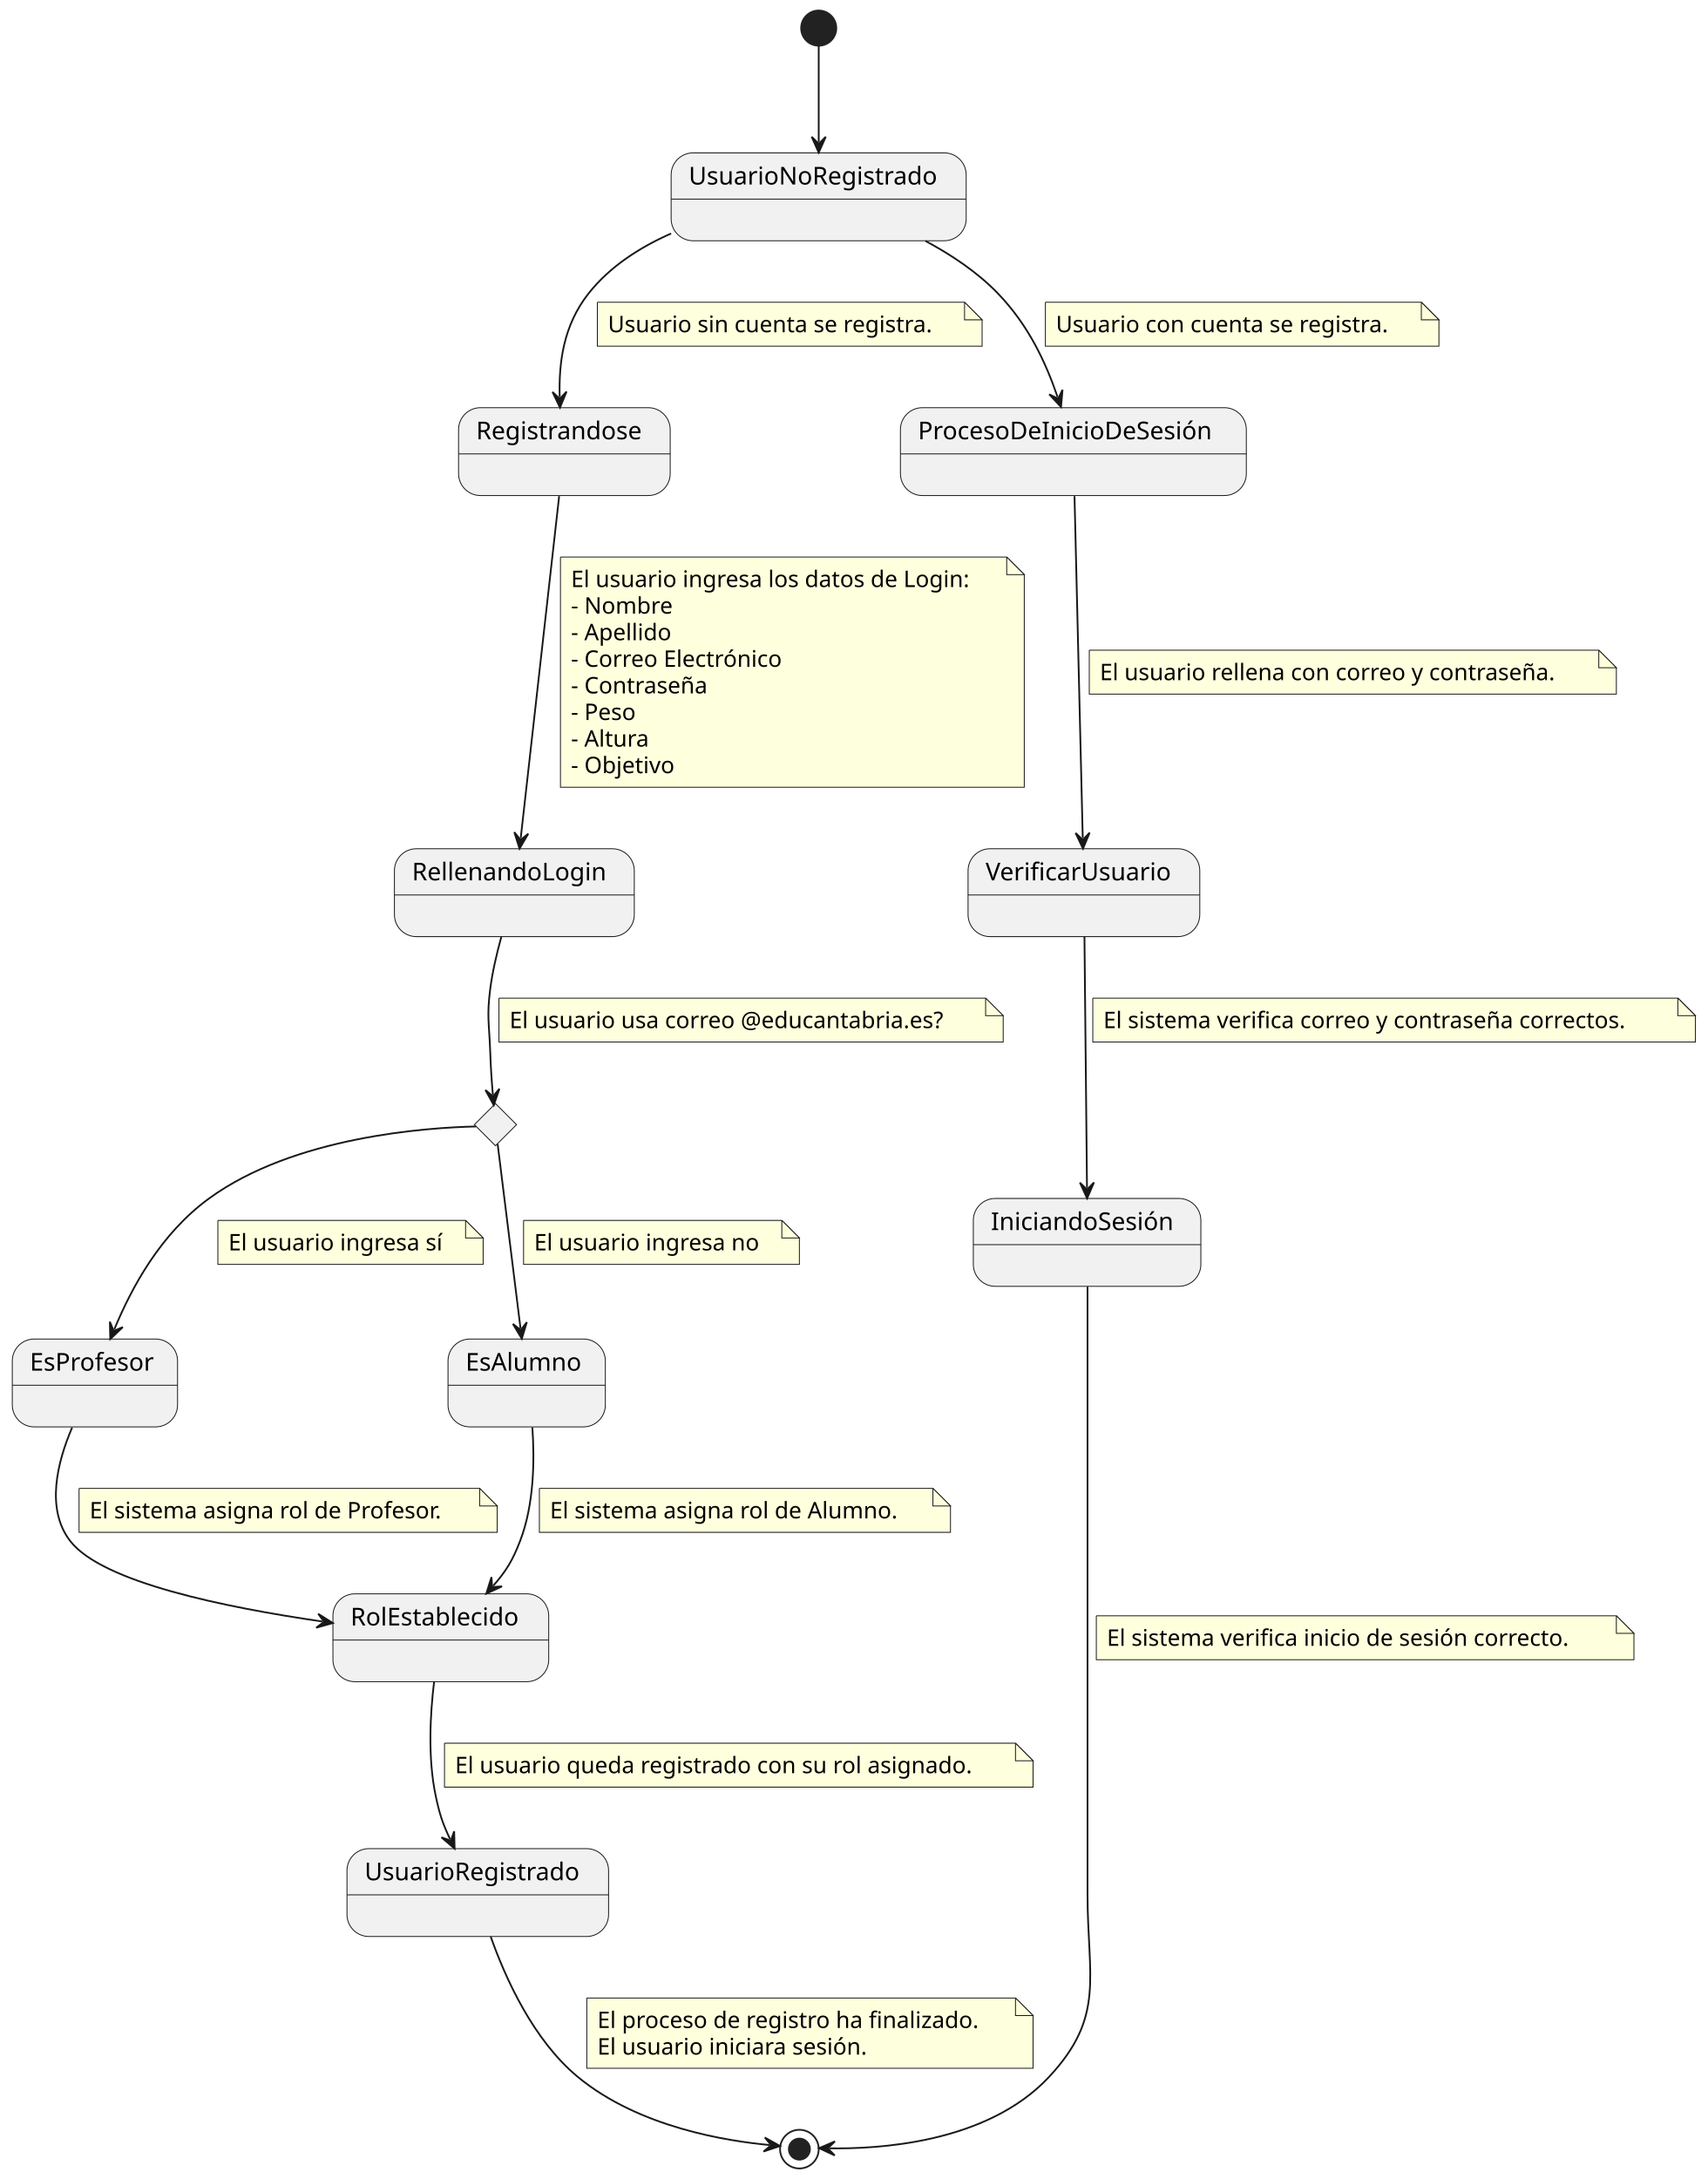
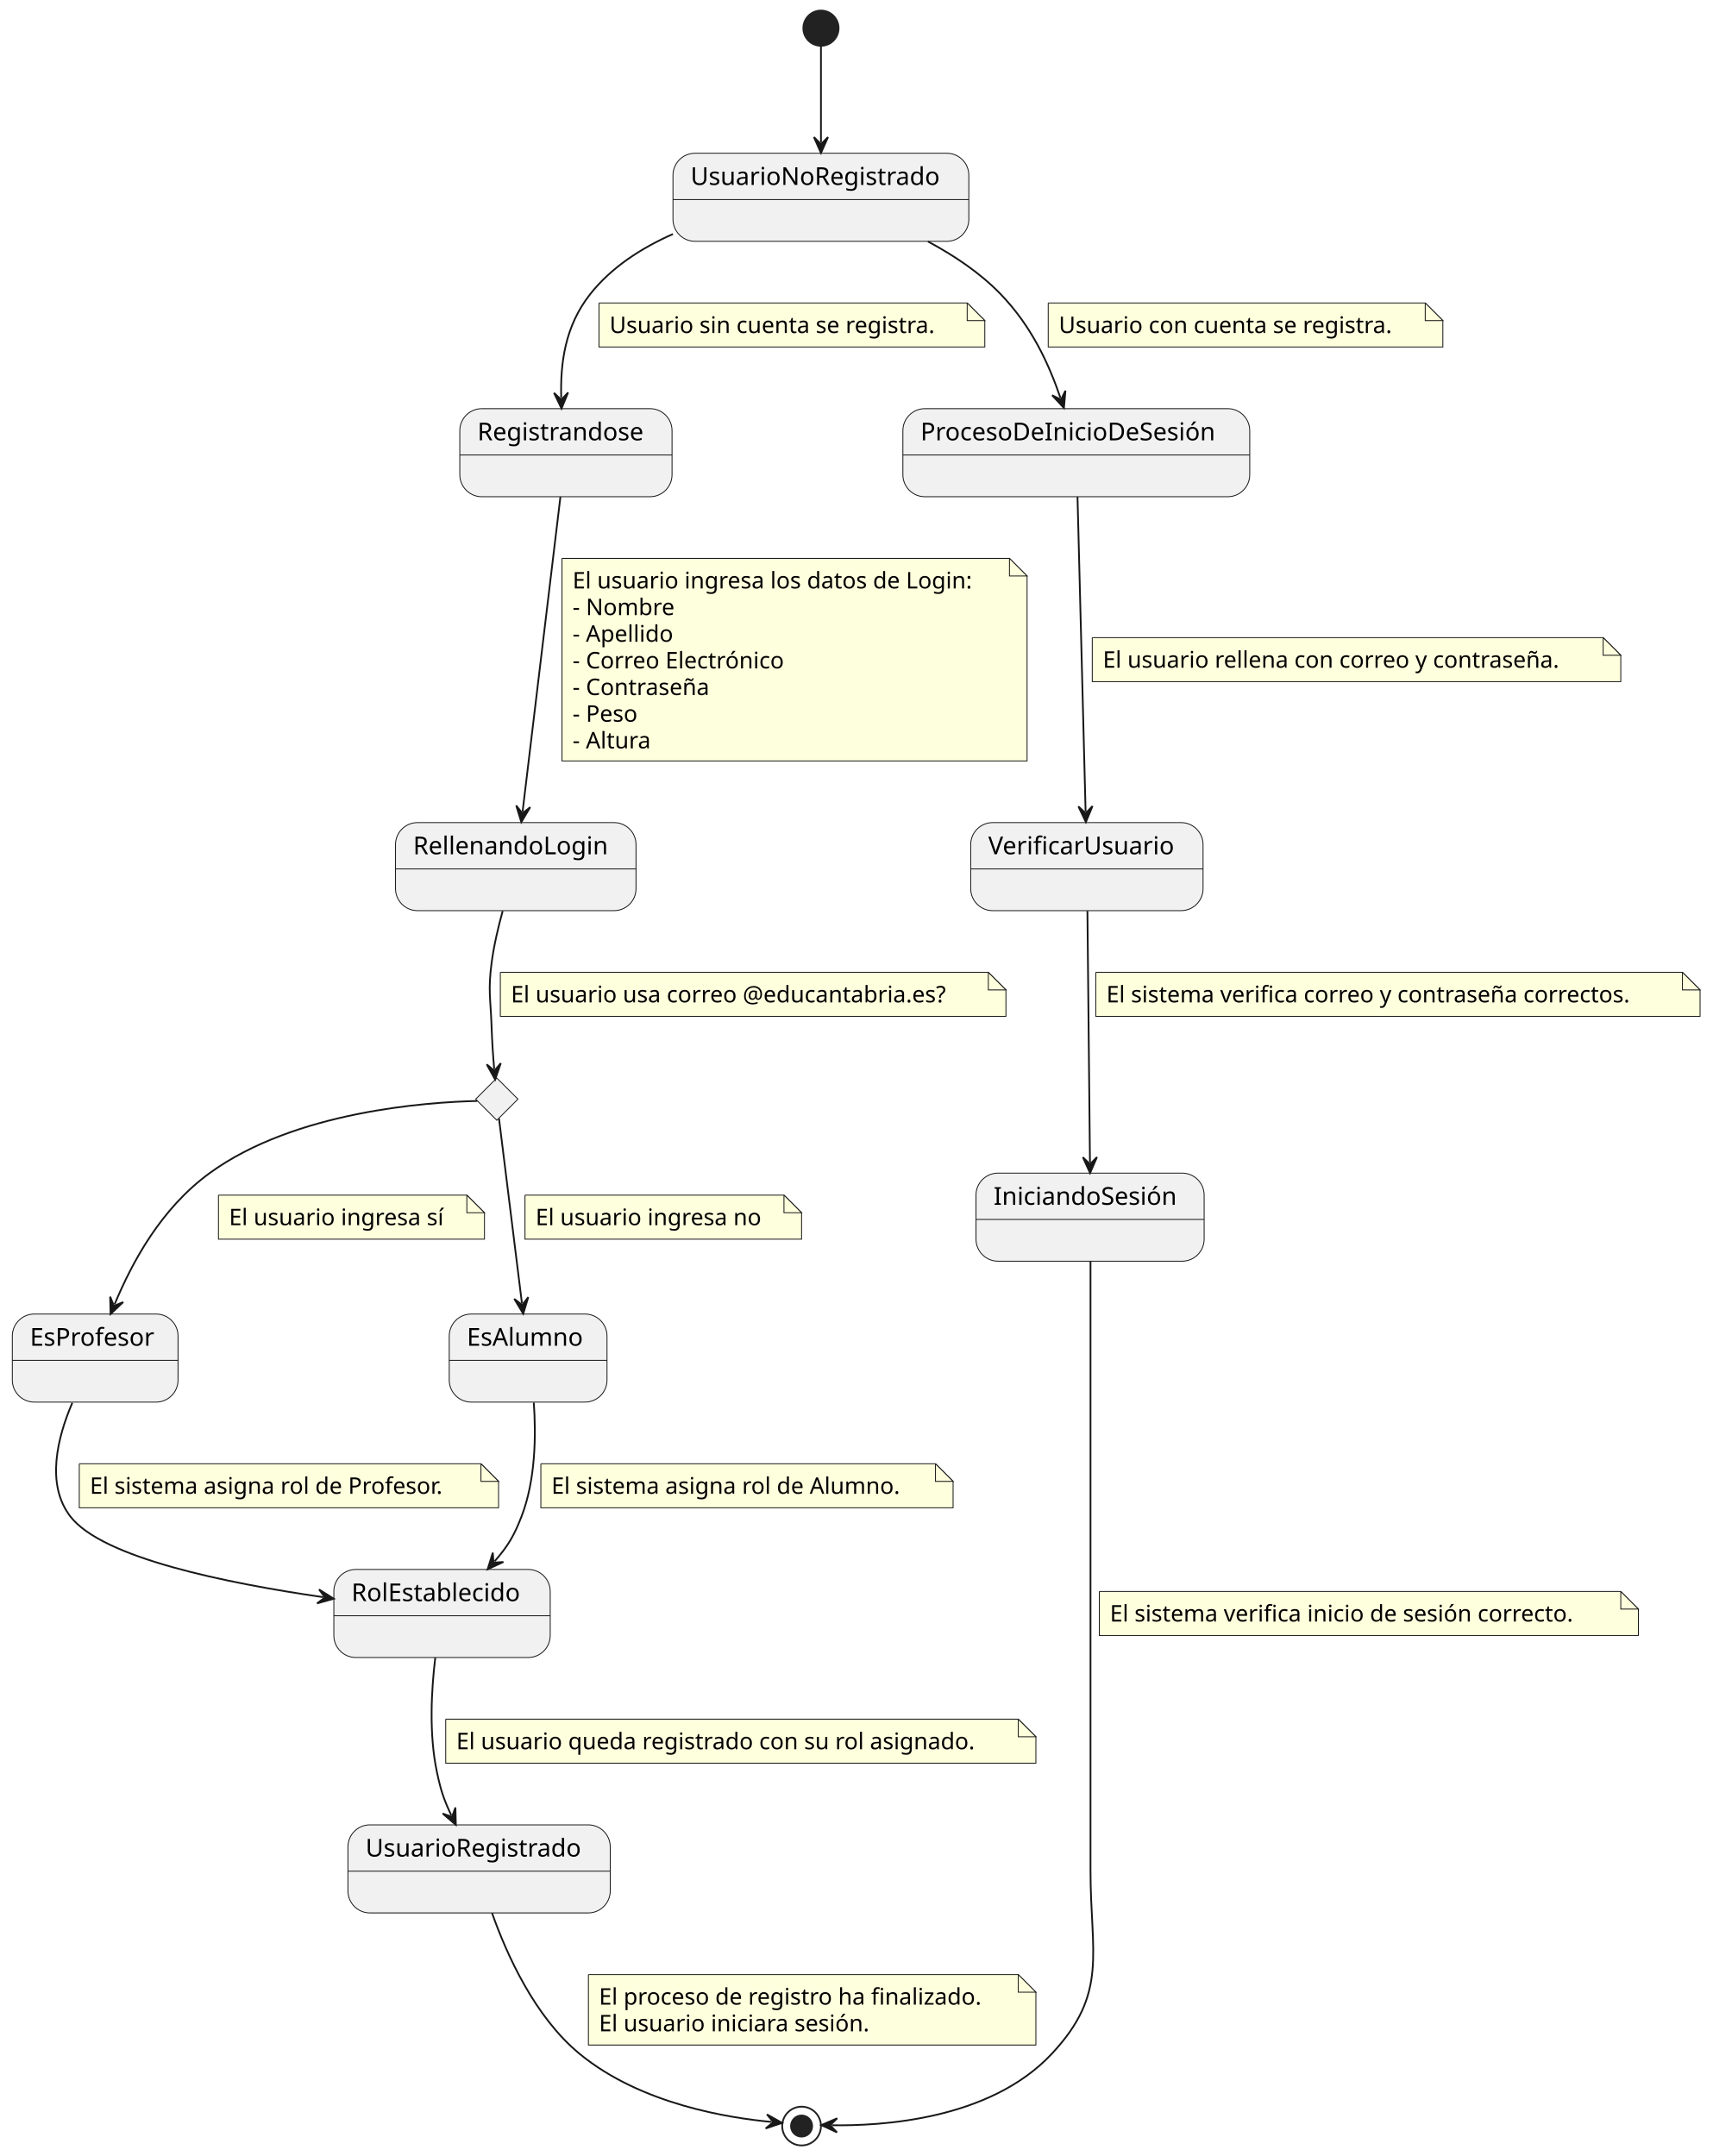
- <svg xmlns="http://www.w3.org/2000/svg" contentStyleType="text/css" height="1240px" preserveAspectRatio="none" style="width:972px;height:1240px;background:#FFFFFF;" version="1.1" viewBox="0 0 972 1240" width="972px" zoomAndPan="magnify">
+ <svg xmlns="http://www.w3.org/2000/svg" contentStyleType="text/css" height="1224px" preserveAspectRatio="none" style="width:972px;height:1224px;background:#FFFFFF;" version="1.1" viewBox="0 0 972 1224" width="972px" zoomAndPan="magnify">
  <defs />
  <g>
    <g id="elem_rombo">
-       <polygon fill="#F1F1F1" points="282,628,294,640,282,652,270,640,282,628" style="stroke:#181818;stroke-width:0.5;" />
+       <polygon fill="#F1F1F1" points="282,612,294,624,282,636,270,624,282,612" style="stroke:#181818;stroke-width:0.5;" />
    </g>
    <ellipse cx="466" cy="16" fill="#222222" rx="10" ry="10" style="stroke:#222222;stroke-width:1;" />
    <g id="UsuarioNoRegistrado">
      <rect fill="#F1F1F1" height="50" rx="12.5" ry="12.5" style="stroke:#181818;stroke-width:0.5;" width="167.93" x="382" y="87" />
      <line style="stroke:#181818;stroke-width:0.5;" x1="382" x2="549.93" y1="113.297" y2="113.297" />
      <text fill="#000000" font-family="sans-serif" font-size="14" lengthAdjust="spacing" textLength="147.93" x="392" y="104.995">UsuarioNoRegistrado</text>
    </g>
    <g id="Registrandose">
      <rect fill="#F1F1F1" height="50" rx="12.5" ry="12.5" style="stroke:#181818;stroke-width:0.5;" width="120.468" x="261" y="232" />
      <line style="stroke:#181818;stroke-width:0.5;" x1="261" x2="381.468" y1="258.297" y2="258.297" />
      <text fill="#000000" font-family="sans-serif" font-size="14" lengthAdjust="spacing" textLength="100.468" x="271" y="249.995">Registrandose</text>
    </g>
    <g id="ProcesoDeInicioDeSesión">
      <rect fill="#F1F1F1" height="50" rx="12.5" ry="12.5" style="stroke:#181818;stroke-width:0.5;" width="196.887" x="512.5" y="232" />
      <line style="stroke:#181818;stroke-width:0.5;" x1="512.5" x2="709.387" y1="258.297" y2="258.297" />
      <text fill="#000000" font-family="sans-serif" font-size="14" lengthAdjust="spacing" textLength="176.887" x="522.5" y="249.995">ProcesoDeInicioDeSesión</text>
    </g>
    <g id="RellenandoLogin">
-       <rect fill="#F1F1F1" height="50" rx="12.5" ry="12.5" style="stroke:#181818;stroke-width:0.5;" width="136.525" x="224.5" y="483" />
-       <line style="stroke:#181818;stroke-width:0.5;" x1="224.5" x2="361.025" y1="509.297" y2="509.297" />
-       <text fill="#000000" font-family="sans-serif" font-size="14" lengthAdjust="spacing" textLength="116.525" x="234.5" y="500.995">RellenandoLogin</text>
+       <rect fill="#F1F1F1" height="50" rx="12.5" ry="12.5" style="stroke:#181818;stroke-width:0.5;" width="136.525" x="224.5" y="467" />
+       <line style="stroke:#181818;stroke-width:0.5;" x1="224.5" x2="361.025" y1="493.297" y2="493.297" />
+       <text fill="#000000" font-family="sans-serif" font-size="14" lengthAdjust="spacing" textLength="116.525" x="234.5" y="484.995">RellenandoLogin</text>
    </g>
    <g id="EsProfesor">
-       <rect fill="#F1F1F1" height="50" rx="12.5" ry="12.5" style="stroke:#181818;stroke-width:0.5;" width="94.061" x="7" y="762" />
-       <line style="stroke:#181818;stroke-width:0.5;" x1="7" x2="101.061" y1="788.297" y2="788.297" />
-       <text fill="#000000" font-family="sans-serif" font-size="14" lengthAdjust="spacing" textLength="74.061" x="17" y="779.995">EsProfesor</text>
+       <rect fill="#F1F1F1" height="50" rx="12.5" ry="12.5" style="stroke:#181818;stroke-width:0.5;" width="94.061" x="7" y="746" />
+       <line style="stroke:#181818;stroke-width:0.5;" x1="7" x2="101.061" y1="772.297" y2="772.297" />
+       <text fill="#000000" font-family="sans-serif" font-size="14" lengthAdjust="spacing" textLength="74.061" x="17" y="763.995">EsProfesor</text>
    </g>
    <g id="EsAlumno">
-       <rect fill="#F1F1F1" height="50" rx="12.5" ry="12.5" style="stroke:#181818;stroke-width:0.5;" width="89.556" x="255" y="762" />
-       <line style="stroke:#181818;stroke-width:0.5;" x1="255" x2="344.556" y1="788.297" y2="788.297" />
-       <text fill="#000000" font-family="sans-serif" font-size="14" lengthAdjust="spacing" textLength="69.556" x="265" y="779.995">EsAlumno</text>
+       <rect fill="#F1F1F1" height="50" rx="12.5" ry="12.5" style="stroke:#181818;stroke-width:0.5;" width="89.556" x="255" y="746" />
+       <line style="stroke:#181818;stroke-width:0.5;" x1="255" x2="344.556" y1="772.297" y2="772.297" />
+       <text fill="#000000" font-family="sans-serif" font-size="14" lengthAdjust="spacing" textLength="69.556" x="265" y="763.995">EsAlumno</text>
    </g>
    <g id="RolEstablecido">
-       <rect fill="#F1F1F1" height="50" rx="12.5" ry="12.5" style="stroke:#181818;stroke-width:0.5;" width="122.819" x="189.5" y="907" />
-       <line style="stroke:#181818;stroke-width:0.5;" x1="189.5" x2="312.319" y1="933.297" y2="933.297" />
-       <text fill="#000000" font-family="sans-serif" font-size="14" lengthAdjust="spacing" textLength="102.819" x="199.5" y="924.995">RolEstablecido</text>
+       <rect fill="#F1F1F1" height="50" rx="12.5" ry="12.5" style="stroke:#181818;stroke-width:0.5;" width="122.819" x="189.5" y="891" />
+       <line style="stroke:#181818;stroke-width:0.5;" x1="189.5" x2="312.319" y1="917.297" y2="917.297" />
+       <text fill="#000000" font-family="sans-serif" font-size="14" lengthAdjust="spacing" textLength="102.819" x="199.5" y="908.995">RolEstablecido</text>
    </g>
    <g id="UsuarioRegistrado">
-       <rect fill="#F1F1F1" height="50" rx="12.5" ry="12.5" style="stroke:#181818;stroke-width:0.5;" width="148.892" x="197.5" y="1052" />
-       <line style="stroke:#181818;stroke-width:0.5;" x1="197.5" x2="346.392" y1="1078.297" y2="1078.297" />
-       <text fill="#000000" font-family="sans-serif" font-size="14" lengthAdjust="spacing" textLength="128.892" x="207.5" y="1069.995">UsuarioRegistrado</text>
+       <rect fill="#F1F1F1" height="50" rx="12.5" ry="12.5" style="stroke:#181818;stroke-width:0.5;" width="148.892" x="197.5" y="1036" />
+       <line style="stroke:#181818;stroke-width:0.5;" x1="197.5" x2="346.392" y1="1062.297" y2="1062.297" />
+       <text fill="#000000" font-family="sans-serif" font-size="14" lengthAdjust="spacing" textLength="128.892" x="207.5" y="1053.995">UsuarioRegistrado</text>
    </g>
    <g id="VerificarUsuario">
-       <rect fill="#F1F1F1" height="50" rx="12.5" ry="12.5" style="stroke:#181818;stroke-width:0.5;" width="131.891" x="551" y="483" />
-       <line style="stroke:#181818;stroke-width:0.5;" x1="551" x2="682.891" y1="509.297" y2="509.297" />
-       <text fill="#000000" font-family="sans-serif" font-size="14" lengthAdjust="spacing" textLength="111.891" x="561" y="500.995">VerificarUsuario</text>
+       <rect fill="#F1F1F1" height="50" rx="12.5" ry="12.5" style="stroke:#181818;stroke-width:0.5;" width="131.891" x="551" y="467" />
+       <line style="stroke:#181818;stroke-width:0.5;" x1="551" x2="682.891" y1="493.297" y2="493.297" />
+       <text fill="#000000" font-family="sans-serif" font-size="14" lengthAdjust="spacing" textLength="111.891" x="561" y="484.995">VerificarUsuario</text>
    </g>
    <g id="IniciandoSesión">
-       <rect fill="#F1F1F1" height="50" rx="12.5" ry="12.5" style="stroke:#181818;stroke-width:0.5;" width="129.505" x="554" y="682" />
-       <line style="stroke:#181818;stroke-width:0.5;" x1="554" x2="683.505" y1="708.297" y2="708.297" />
-       <text fill="#000000" font-family="sans-serif" font-size="14" lengthAdjust="spacing" textLength="109.505" x="564" y="699.995">IniciandoSesión</text>
+       <rect fill="#F1F1F1" height="50" rx="12.5" ry="12.5" style="stroke:#181818;stroke-width:0.5;" width="129.505" x="554" y="666" />
+       <line style="stroke:#181818;stroke-width:0.5;" x1="554" x2="683.505" y1="692.297" y2="692.297" />
+       <text fill="#000000" font-family="sans-serif" font-size="14" lengthAdjust="spacing" textLength="109.505" x="564" y="683.995">IniciandoSesión</text>
    </g>
-     <ellipse cx="455" cy="1223" fill="none" rx="11" ry="11" style="stroke:#222222;stroke-width:1;" />
-     <ellipse cx="455" cy="1223" fill="#222222" rx="6" ry="6" style="stroke:#222222;stroke-width:1;" />
+     <ellipse cx="455" cy="1207" fill="none" rx="11" ry="11" style="stroke:#222222;stroke-width:1;" />
+     <ellipse cx="455" cy="1207" fill="#222222" rx="6" ry="6" style="stroke:#222222;stroke-width:1;" />
    <g id="link_*start*_UsuarioNoRegistrado">
      <path d="M466,26.01 C466,39.89 466,60.97 466,80.84 " fill="none" id="*start*-to-UsuarioNoRegistrado" style="stroke:#181818;stroke-width:1;" />
      <polygon fill="#181818" points="466,86.84,470,77.84,466,81.84,462,77.84,466,86.84" style="stroke:#181818;stroke-width:1;" />
    </g>
    <g id="link_UsuarioNoRegistrado_Registrandose">
      <path d="M381.99,132.87 C364.12,140.76 347.04,151.74 335,167 C320.57,185.3 318.024,206.452 318.564,225.942 " fill="none" id="UsuarioNoRegistrado-to-Registrandose" style="stroke:#181818;stroke-width:1;" />
      <polygon fill="#181818" points="318.73,231.94,322.479,222.833,318.591,226.942,314.482,223.054,318.73,231.94" style="stroke:#181818;stroke-width:1;" />
      <path d="M340,172 L340,197 L559,197 L559,182 L549,172 L340,172 " fill="#FEFFDD" style="stroke:#181818;stroke-width:0.5;" />
      <path d="M549,172 L549,182 L559,182 L549,172 " fill="#FEFFDD" style="stroke:#181818;stroke-width:0.5;" />
      <text fill="#000000" font-family="sans-serif" font-size="13" lengthAdjust="spacing" textLength="198.536" x="346" y="189.067">Usuario sin cuenta se registra.</text>
    </g>
    <g id="link_UsuarioNoRegistrado_ProcesoDeInicioDeSesión">
      <path d="M526.71,137.1 C541.5,145.02 556.39,154.95 568,167 C585.62,185.29 595.292,206.505 601.962,225.935 " fill="none" id="UsuarioNoRegistrado-to-ProcesoDeInicioDeSesión" style="stroke:#181818;stroke-width:1;" />
      <polygon fill="#181818" points="603.91,231.61,604.771,221.799,602.287,226.881,597.205,224.396,603.91,231.61" style="stroke:#181818;stroke-width:1;" />
      <path d="M595,172 L595,197 L819,197 L819,182 L809,172 L595,172 " fill="#FEFFDD" style="stroke:#181818;stroke-width:0.5;" />
      <path d="M809,172 L809,182 L819,182 L809,172 " fill="#FEFFDD" style="stroke:#181818;stroke-width:0.5;" />
      <text fill="#000000" font-family="sans-serif" font-size="13" lengthAdjust="spacing" textLength="203.252" x="601" y="189.067">Usuario con cuenta se registra.</text>
    </g>
    <g id="link_Registrandose_RellenandoLogin">
-       <path d="M318.26,282.33 C312.9,330.05 301.72,429.467 296.38,476.978 " fill="none" id="Registrandose-to-RellenandoLogin" style="stroke:#181818;stroke-width:1;" />
-       <polygon fill="#181818" points="295.71,482.94,300.69,474.443,296.269,477.971,292.74,473.55,295.71,482.94" style="stroke:#181818;stroke-width:1;" />
-       <path d="M319,317 L319,448 L583,448 L583,327 L573,317 L319,317 " fill="#FEFFDD" style="stroke:#181818;stroke-width:0.5;" />
+       <path d="M318.11,282.06 C312.74,326.71 302.015,415.953 296.635,460.763 " fill="none" id="Registrandose-to-RellenandoLogin" style="stroke:#181818;stroke-width:1;" />
+       <polygon fill="#181818" points="295.92,466.72,300.964,458.261,296.516,461.756,293.021,457.307,295.92,466.72" style="stroke:#181818;stroke-width:1;" />
+       <path d="M319,317 L319,432 L583,432 L583,327 L573,317 L319,317 " fill="#FEFFDD" style="stroke:#181818;stroke-width:0.5;" />
      <path d="M573,317 L573,327 L583,327 L573,317 " fill="#FEFFDD" style="stroke:#181818;stroke-width:0.5;" />
      <text fill="#000000" font-family="sans-serif" font-size="13" lengthAdjust="spacing" textLength="243.242" x="325" y="334.067">El usuario ingresa los datos de Login:</text>
      <text fill="#000000" font-family="sans-serif" font-size="13" lengthAdjust="spacing" textLength="60.76" x="325" y="349.2">- Nombre</text>
      <text fill="#000000" font-family="sans-serif" font-size="13" lengthAdjust="spacing" textLength="61.007" x="325" y="364.332">- Apellido</text>
      <text fill="#000000" font-family="sans-serif" font-size="13" lengthAdjust="spacing" textLength="128.946" x="325" y="379.465">- Correo Electrónico</text>
      <text fill="#000000" font-family="sans-serif" font-size="13" lengthAdjust="spacing" textLength="83.478" x="325" y="394.598">- Contraseña</text>
      <text fill="#000000" font-family="sans-serif" font-size="13" lengthAdjust="spacing" textLength="39.387" x="325" y="409.731">- Peso</text>
      <text fill="#000000" font-family="sans-serif" font-size="13" lengthAdjust="spacing" textLength="47.976" x="325" y="424.864">- Altura</text>
-       <text fill="#000000" font-family="sans-serif" font-size="13" lengthAdjust="spacing" textLength="63.273" x="325" y="439.997">- Objetivo</text>
    </g>
    <g id="link_RellenandoLogin_rombo">
-       <path d="M285.33,533.21 C282.77,542.43 280.26,553.1 279,563 C277.03,578.43 278.43,582.45 279,598 C279.39,608.56 279.811,614.633 280.531,622.923 " fill="none" id="RellenandoLogin-to-rombo" style="stroke:#181818;stroke-width:1;" />
-       <polygon fill="#181818" points="281.05,628.9,284.256,619.588,280.617,623.919,276.286,620.28,281.05,628.9" style="stroke:#181818;stroke-width:1;" />
-       <path d="M284,568 L284,593 L571,593 L571,578 L561,568 L284,568 " fill="#FEFFDD" style="stroke:#181818;stroke-width:0.5;" />
-       <path d="M561,568 L561,578 L571,578 L561,568 " fill="#FEFFDD" style="stroke:#181818;stroke-width:0.5;" />
-       <text fill="#000000" font-family="sans-serif" font-size="13" lengthAdjust="spacing" textLength="266.087" x="290" y="585.067">El usuario usa correo @educantabria.es?</text>
+       <path d="M285.33,517.21 C282.77,526.43 280.26,537.1 279,547 C277.03,562.43 278.43,566.45 279,582 C279.39,592.56 279.811,598.633 280.531,606.923 " fill="none" id="RellenandoLogin-to-rombo" style="stroke:#181818;stroke-width:1;" />
+       <polygon fill="#181818" points="281.05,612.9,284.256,603.588,280.617,607.919,276.286,604.28,281.05,612.9" style="stroke:#181818;stroke-width:1;" />
+       <path d="M284,552 L284,577 L571,577 L571,562 L561,552 L284,552 " fill="#FEFFDD" style="stroke:#181818;stroke-width:0.5;" />
+       <path d="M561,552 L561,562 L571,562 L561,552 " fill="#FEFFDD" style="stroke:#181818;stroke-width:0.5;" />
+       <text fill="#000000" font-family="sans-serif" font-size="13" lengthAdjust="spacing" textLength="266.087" x="290" y="569.067">El usuario usa correo @educantabria.es?</text>
    </g>
    <g id="link_rombo_EsProfesor">
-       <path d="M270.93,641.04 C242.79,641.68 167.36,646.79 119,682 C91.29,702.18 75.029,732.572 65.069,756.462 " fill="none" id="rombo-to-EsProfesor" style="stroke:#181818;stroke-width:1;" />
-       <polygon fill="#181818" points="62.76,762,69.915,755.232,64.684,757.385,62.531,752.154,62.76,762" style="stroke:#181818;stroke-width:1;" />
-       <path d="M124,694.5 L124,719.5 L275,719.5 L275,704.5 L265,694.5 L124,694.5 " fill="#FEFFDD" style="stroke:#181818;stroke-width:0.5;" />
-       <path d="M265,694.5 L265,704.5 L275,704.5 L265,694.5 " fill="#FEFFDD" style="stroke:#181818;stroke-width:0.5;" />
-       <text fill="#000000" font-family="sans-serif" font-size="13" lengthAdjust="spacing" textLength="130.92" x="130" y="711.567">El usuario ingresa sí</text>
+       <path d="M270.93,625.04 C242.79,625.68 167.36,630.79 119,666 C91.29,686.18 75.029,716.572 65.069,740.462 " fill="none" id="rombo-to-EsProfesor" style="stroke:#181818;stroke-width:1;" />
+       <polygon fill="#181818" points="62.76,746,69.915,739.232,64.684,741.385,62.531,736.154,62.76,746" style="stroke:#181818;stroke-width:1;" />
+       <path d="M124,678.5 L124,703.5 L275,703.5 L275,688.5 L265,678.5 L124,678.5 " fill="#FEFFDD" style="stroke:#181818;stroke-width:0.5;" />
+       <path d="M265,678.5 L265,688.5 L275,688.5 L265,678.5 " fill="#FEFFDD" style="stroke:#181818;stroke-width:0.5;" />
+       <text fill="#000000" font-family="sans-serif" font-size="13" lengthAdjust="spacing" textLength="130.92" x="130" y="695.567">El usuario ingresa sí</text>
    </g>
    <g id="link_rombo_EsAlumno">
-       <path d="M283.24,650.97 C286.05,673.62 292.252,723.546 296.262,755.876 " fill="none" id="rombo-to-EsAlumno" style="stroke:#181818;stroke-width:1;" />
-       <polygon fill="#181818" points="297,761.83,299.862,752.406,296.385,756.868,291.923,753.391,297,761.83" style="stroke:#181818;stroke-width:1;" />
-       <path d="M298,694.5 L298,719.5 L455,719.5 L455,704.5 L445,694.5 L298,694.5 " fill="#FEFFDD" style="stroke:#181818;stroke-width:0.5;" />
-       <path d="M445,694.5 L445,704.5 L455,704.5 L445,694.5 " fill="#FEFFDD" style="stroke:#181818;stroke-width:0.5;" />
-       <text fill="#000000" font-family="sans-serif" font-size="13" lengthAdjust="spacing" textLength="136.728" x="304" y="711.567">El usuario ingresa no</text>
+       <path d="M283.24,634.97 C286.05,657.62 292.252,707.546 296.262,739.876 " fill="none" id="rombo-to-EsAlumno" style="stroke:#181818;stroke-width:1;" />
+       <polygon fill="#181818" points="297,745.83,299.862,736.406,296.385,740.868,291.923,737.391,297,745.83" style="stroke:#181818;stroke-width:1;" />
+       <path d="M298,678.5 L298,703.5 L455,703.5 L455,688.5 L445,678.5 L298,678.5 " fill="#FEFFDD" style="stroke:#181818;stroke-width:0.5;" />
+       <path d="M445,678.5 L445,688.5 L455,688.5 L445,678.5 " fill="#FEFFDD" style="stroke:#181818;stroke-width:0.5;" />
+       <text fill="#000000" font-family="sans-serif" font-size="13" lengthAdjust="spacing" textLength="136.728" x="304" y="695.567">El usuario ingresa no</text>
    </g>
    <g id="link_EsAlumno_RolEstablecido">
-       <path d="M303,812.28 C304.31,830.67 304.05,856.23 296,877 C291.77,887.92 288.337,893.74 280.757,902.38 " fill="none" id="EsAlumno-to-RolEstablecido" style="stroke:#181818;stroke-width:1;" />
-       <polygon fill="#181818" points="276.8,906.89,285.742,902.763,280.097,903.131,279.729,897.487,276.8,906.89" style="stroke:#181818;stroke-width:1;" />
-       <path d="M307,847 L307,872 L541,872 L541,857 L531,847 L307,847 " fill="#FEFFDD" style="stroke:#181818;stroke-width:0.5;" />
-       <path d="M531,847 L531,857 L541,857 L531,847 " fill="#FEFFDD" style="stroke:#181818;stroke-width:0.5;" />
-       <text fill="#000000" font-family="sans-serif" font-size="13" lengthAdjust="spacing" textLength="213.072" x="313" y="864.067">El sistema asigna rol de Alumno.</text>
+       <path d="M303,796.28 C304.31,814.67 304.05,840.23 296,861 C291.77,871.92 288.337,877.74 280.757,886.38 " fill="none" id="EsAlumno-to-RolEstablecido" style="stroke:#181818;stroke-width:1;" />
+       <polygon fill="#181818" points="276.8,890.89,285.742,886.763,280.097,887.131,279.729,881.487,276.8,890.89" style="stroke:#181818;stroke-width:1;" />
+       <path d="M307,831 L307,856 L541,856 L541,841 L531,831 L307,831 " fill="#FEFFDD" style="stroke:#181818;stroke-width:0.5;" />
+       <path d="M531,831 L531,841 L541,841 L531,831 " fill="#FEFFDD" style="stroke:#181818;stroke-width:0.5;" />
+       <text fill="#000000" font-family="sans-serif" font-size="13" lengthAdjust="spacing" textLength="213.072" x="313" y="848.067">El sistema asigna rol de Alumno.</text>
    </g>
    <g id="link_EsProfesor_RolEstablecido">
-       <path d="M41.05,812.39 C32.7,831.82 25.8,858.71 40,877 C58.26,900.52 127.983,914.676 183.502,922.756 " fill="none" id="EsProfesor-to-RolEstablecido" style="stroke:#181818;stroke-width:1;" />
-       <polygon fill="#181818" points="189.44,923.62,181.11,918.366,184.492,922.9,179.958,926.282,189.44,923.62" style="stroke:#181818;stroke-width:1;" />
-       <path d="M45,847 L45,872 L283,872 L283,857 L273,847 L45,847 " fill="#FEFFDD" style="stroke:#181818;stroke-width:0.5;" />
-       <path d="M273,847 L273,857 L283,857 L273,847 " fill="#FEFFDD" style="stroke:#181818;stroke-width:0.5;" />
-       <text fill="#000000" font-family="sans-serif" font-size="13" lengthAdjust="spacing" textLength="217.255" x="51" y="864.067">El sistema asigna rol de Profesor.</text>
+       <path d="M41.05,796.39 C32.7,815.82 25.8,842.71 40,861 C58.26,884.52 127.983,898.676 183.502,906.756 " fill="none" id="EsProfesor-to-RolEstablecido" style="stroke:#181818;stroke-width:1;" />
+       <polygon fill="#181818" points="189.44,907.62,181.11,902.366,184.492,906.9,179.958,910.282,189.44,907.62" style="stroke:#181818;stroke-width:1;" />
+       <path d="M45,831 L45,856 L283,856 L283,841 L273,831 L45,831 " fill="#FEFFDD" style="stroke:#181818;stroke-width:0.5;" />
+       <path d="M273,831 L273,841 L283,841 L273,831 " fill="#FEFFDD" style="stroke:#181818;stroke-width:0.5;" />
+       <text fill="#000000" font-family="sans-serif" font-size="13" lengthAdjust="spacing" textLength="217.255" x="51" y="848.067">El sistema asigna rol de Profesor.</text>
    </g>
    <g id="link_RolEstablecido_UsuarioRegistrado">
-       <path d="M247.08,957.07 C244.88,975.14 243.41,1000.37 248,1022 C250.17,1032.24 251.844,1037.471 256.174,1046.581 " fill="none" id="RolEstablecido-to-UsuarioRegistrado" style="stroke:#181818;stroke-width:1;" />
-       <polygon fill="#181818" points="258.75,1052,258.499,1042.154,256.604,1047.484,251.274,1045.589,258.75,1052" style="stroke:#181818;stroke-width:1;" />
-       <path d="M253,992 L253,1017 L588,1017 L588,1002 L578,992 L253,992 " fill="#FEFFDD" style="stroke:#181818;stroke-width:0.5;" />
-       <path d="M578,992 L578,1002 L588,1002 L578,992 " fill="#FEFFDD" style="stroke:#181818;stroke-width:0.5;" />
-       <text fill="#000000" font-family="sans-serif" font-size="13" lengthAdjust="spacing" textLength="314.59" x="259" y="1009.067">El usuario queda registrado con su rol asignado.</text>
+       <path d="M247.08,941.07 C244.88,959.14 243.41,984.37 248,1006 C250.17,1016.24 251.844,1021.471 256.174,1030.581 " fill="none" id="RolEstablecido-to-UsuarioRegistrado" style="stroke:#181818;stroke-width:1;" />
+       <polygon fill="#181818" points="258.75,1036,258.499,1026.154,256.604,1031.484,251.274,1029.589,258.75,1036" style="stroke:#181818;stroke-width:1;" />
+       <path d="M253,976 L253,1001 L588,1001 L588,986 L578,976 L253,976 " fill="#FEFFDD" style="stroke:#181818;stroke-width:0.5;" />
+       <path d="M578,976 L578,986 L588,986 L578,976 " fill="#FEFFDD" style="stroke:#181818;stroke-width:0.5;" />
+       <text fill="#000000" font-family="sans-serif" font-size="13" lengthAdjust="spacing" textLength="314.59" x="259" y="993.067">El usuario queda registrado con su rol asignado.</text>
    </g>
    <g id="link_ProcesoDeInicioDeSesión_VerificarUsuario">
-       <path d="M611.59,282.33 C612.74,330.05 615.136,429.432 616.276,476.942 " fill="none" id="ProcesoDeInicioDeSesión-to-VerificarUsuario" style="stroke:#181818;stroke-width:1;" />
-       <polygon fill="#181818" points="616.42,482.94,620.203,473.847,616.3,477.941,612.205,474.038,616.42,482.94" style="stroke:#181818;stroke-width:1;" />
-       <path d="M620,370 L620,395 L920,395 L920,380 L910,370 L620,370 " fill="#FEFFDD" style="stroke:#181818;stroke-width:0.5;" />
-       <path d="M910,370 L910,380 L920,380 L910,370 " fill="#FEFFDD" style="stroke:#181818;stroke-width:0.5;" />
-       <text fill="#000000" font-family="sans-serif" font-size="13" lengthAdjust="spacing" textLength="279.151" x="626" y="387.067">El usuario rellena con correo y contraseña.</text>
+       <path d="M611.62,282.06 C612.77,326.71 615.066,415.912 616.216,460.722 " fill="none" id="ProcesoDeInicioDeSesión-to-VerificarUsuario" style="stroke:#181818;stroke-width:1;" />
+       <polygon fill="#181818" points="616.37,466.72,620.138,457.62,616.242,461.722,612.14,457.826,616.37,466.72" style="stroke:#181818;stroke-width:1;" />
+       <path d="M620,362 L620,387 L920,387 L920,372 L910,362 L620,362 " fill="#FEFFDD" style="stroke:#181818;stroke-width:0.5;" />
+       <path d="M910,362 L910,372 L920,372 L910,362 " fill="#FEFFDD" style="stroke:#181818;stroke-width:0.5;" />
+       <text fill="#000000" font-family="sans-serif" font-size="13" lengthAdjust="spacing" textLength="279.151" x="626" y="379.067">El usuario rellena con correo y contraseña.</text>
    </g>
    <g id="link_VerificarUsuario_IniciandoSesión">
-       <path d="M617.25,533.16 C617.63,571.07 618.308,638.11 618.698,675.95 " fill="none" id="VerificarUsuario-to-IniciandoSesión" style="stroke:#181818;stroke-width:1;" />
-       <polygon fill="#181818" points="618.76,681.95,622.667,672.909,618.708,676.95,614.668,672.992,618.76,681.95" style="stroke:#181818;stroke-width:1;" />
-       <path d="M622,568 L622,593 L965,593 L965,578 L955,568 L622,568 " fill="#FEFFDD" style="stroke:#181818;stroke-width:0.5;" />
-       <path d="M955,568 L955,578 L965,578 L955,568 " fill="#FEFFDD" style="stroke:#181818;stroke-width:0.5;" />
-       <text fill="#000000" font-family="sans-serif" font-size="13" lengthAdjust="spacing" textLength="322.505" x="628" y="585.067">El sistema verifica correo y contraseña correctos.</text>
+       <path d="M617.25,517.16 C617.63,555.07 618.308,622.11 618.698,659.95 " fill="none" id="VerificarUsuario-to-IniciandoSesión" style="stroke:#181818;stroke-width:1;" />
+       <polygon fill="#181818" points="618.76,665.95,622.667,656.909,618.708,660.95,614.668,656.992,618.76,665.95" style="stroke:#181818;stroke-width:1;" />
+       <path d="M622,552 L622,577 L965,577 L965,562 L955,552 L622,552 " fill="#FEFFDD" style="stroke:#181818;stroke-width:0.5;" />
+       <path d="M955,552 L955,562 L965,562 L955,552 " fill="#FEFFDD" style="stroke:#181818;stroke-width:0.5;" />
+       <text fill="#000000" font-family="sans-serif" font-size="13" lengthAdjust="spacing" textLength="322.505" x="628" y="569.067">El sistema verifica correo y contraseña correctos.</text>
    </g>
    <g id="link_IniciandoSesión_*end*">
-       <path d="M619,732.24 C619,761.98 619,813.95 619,858.5 C619,858.5 619,858.5 619,1078 C619,1125.25 629.28,1147.51 597,1182 C561.47,1219.96 498.999,1222.964 472.169,1222.544 " fill="none" id="IniciandoSesión-to-*end*" style="stroke:#181818;stroke-width:1;" />
-       <polygon fill="#181818" points="466.17,1222.45,475.106,1226.59,471.169,1222.528,475.231,1218.591,466.17,1222.45" style="stroke:#181818;stroke-width:1;" />
-       <path d="M624,919.5 L624,944.5 L930,944.5 L930,929.5 L920,919.5 L624,919.5 " fill="#FEFFDD" style="stroke:#181818;stroke-width:0.5;" />
-       <path d="M920,919.5 L920,929.5 L930,929.5 L920,919.5 " fill="#FEFFDD" style="stroke:#181818;stroke-width:0.5;" />
-       <text fill="#000000" font-family="sans-serif" font-size="13" lengthAdjust="spacing" textLength="285.346" x="630" y="936.567">El sistema verifica inicio de sesión correcto.</text>
+       <path d="M619,716.24 C619,745.98 619,797.95 619,842.5 C619,842.5 619,842.5 619,1062 C619,1109.25 629.28,1131.51 597,1166 C561.47,1203.96 498.999,1206.964 472.169,1206.544 " fill="none" id="IniciandoSesión-to-*end*" style="stroke:#181818;stroke-width:1;" />
+       <polygon fill="#181818" points="466.17,1206.45,475.106,1210.59,471.169,1206.528,475.231,1202.591,466.17,1206.45" style="stroke:#181818;stroke-width:1;" />
+       <path d="M624,903.5 L624,928.5 L930,928.5 L930,913.5 L920,903.5 L624,903.5 " fill="#FEFFDD" style="stroke:#181818;stroke-width:0.5;" />
+       <path d="M920,903.5 L920,913.5 L930,913.5 L920,903.5 " fill="#FEFFDD" style="stroke:#181818;stroke-width:0.5;" />
+       <text fill="#000000" font-family="sans-serif" font-size="13" lengthAdjust="spacing" textLength="285.346" x="630" y="920.567">El sistema verifica inicio de sesión correcto.</text>
    </g>
    <g id="link_UsuarioRegistrado_*end*">
-       <path d="M279.3,1102.08 C287.65,1125.68 303.56,1161.07 329,1182 C364.09,1210.87 414.306,1218.452 437.956,1220.662 " fill="none" id="UsuarioRegistrado-to-*end*" style="stroke:#181818;stroke-width:1;" />
-       <polygon fill="#181818" points="443.93,1221.22,435.341,1216.4,438.952,1220.755,434.597,1224.365,443.93,1221.22" style="stroke:#181818;stroke-width:1;" />
-       <path d="M334,1137 L334,1177 L588,1177 L588,1147 L578,1137 L334,1137 " fill="#FEFFDD" style="stroke:#181818;stroke-width:0.5;" />
-       <path d="M578,1137 L578,1147 L588,1147 L578,1137 " fill="#FEFFDD" style="stroke:#181818;stroke-width:0.5;" />
-       <text fill="#000000" font-family="sans-serif" font-size="13" lengthAdjust="spacing" textLength="233.486" x="340" y="1154.067">El proceso de registro ha finalizado.</text>
-       <text fill="#000000" font-family="sans-serif" font-size="13" lengthAdjust="spacing" textLength="165.331" x="340" y="1169.2">El usuario iniciara sesión.</text>
+       <path d="M279.3,1086.08 C287.65,1109.68 303.56,1145.07 329,1166 C364.09,1194.87 414.306,1202.452 437.956,1204.662 " fill="none" id="UsuarioRegistrado-to-*end*" style="stroke:#181818;stroke-width:1;" />
+       <polygon fill="#181818" points="443.93,1205.22,435.341,1200.4,438.952,1204.755,434.597,1208.365,443.93,1205.22" style="stroke:#181818;stroke-width:1;" />
+       <path d="M334,1121 L334,1161 L588,1161 L588,1131 L578,1121 L334,1121 " fill="#FEFFDD" style="stroke:#181818;stroke-width:0.5;" />
+       <path d="M578,1121 L578,1131 L588,1131 L578,1121 " fill="#FEFFDD" style="stroke:#181818;stroke-width:0.5;" />
+       <text fill="#000000" font-family="sans-serif" font-size="13" lengthAdjust="spacing" textLength="233.486" x="340" y="1138.067">El proceso de registro ha finalizado.</text>
+       <text fill="#000000" font-family="sans-serif" font-size="13" lengthAdjust="spacing" textLength="165.331" x="340" y="1153.2">El usuario iniciara sesión.</text>
    </g>
  </g>
</svg>
